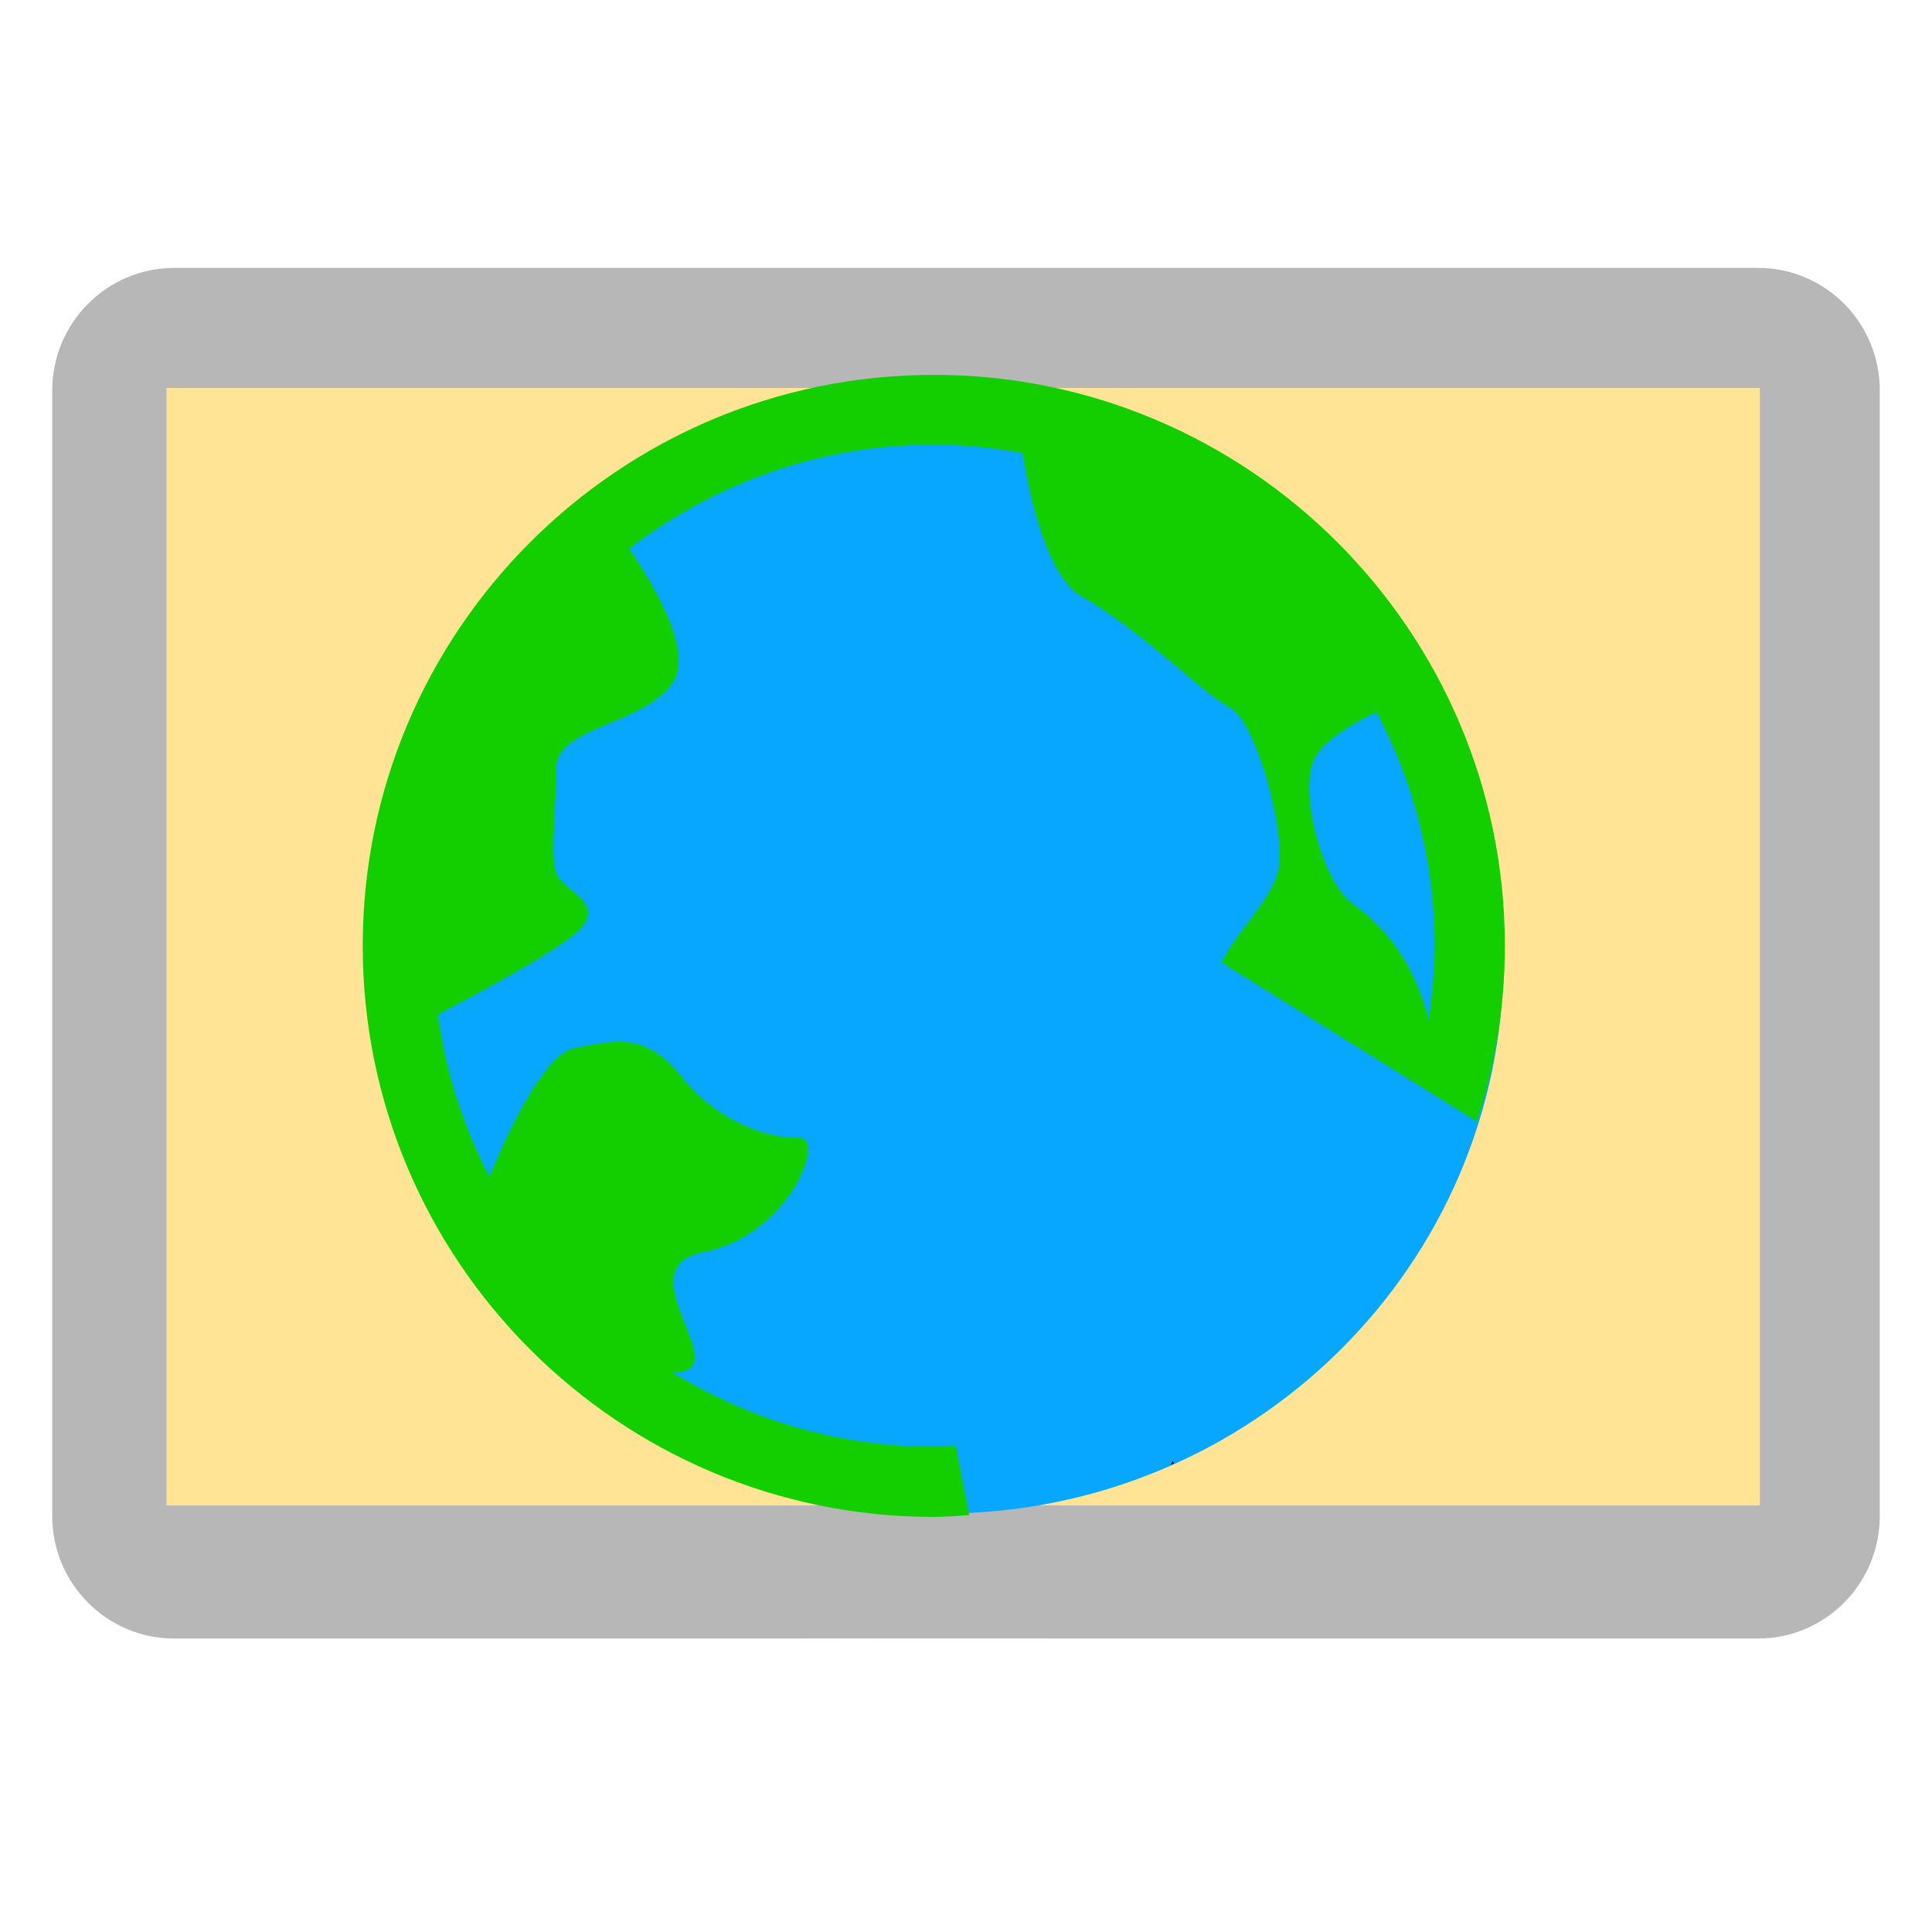
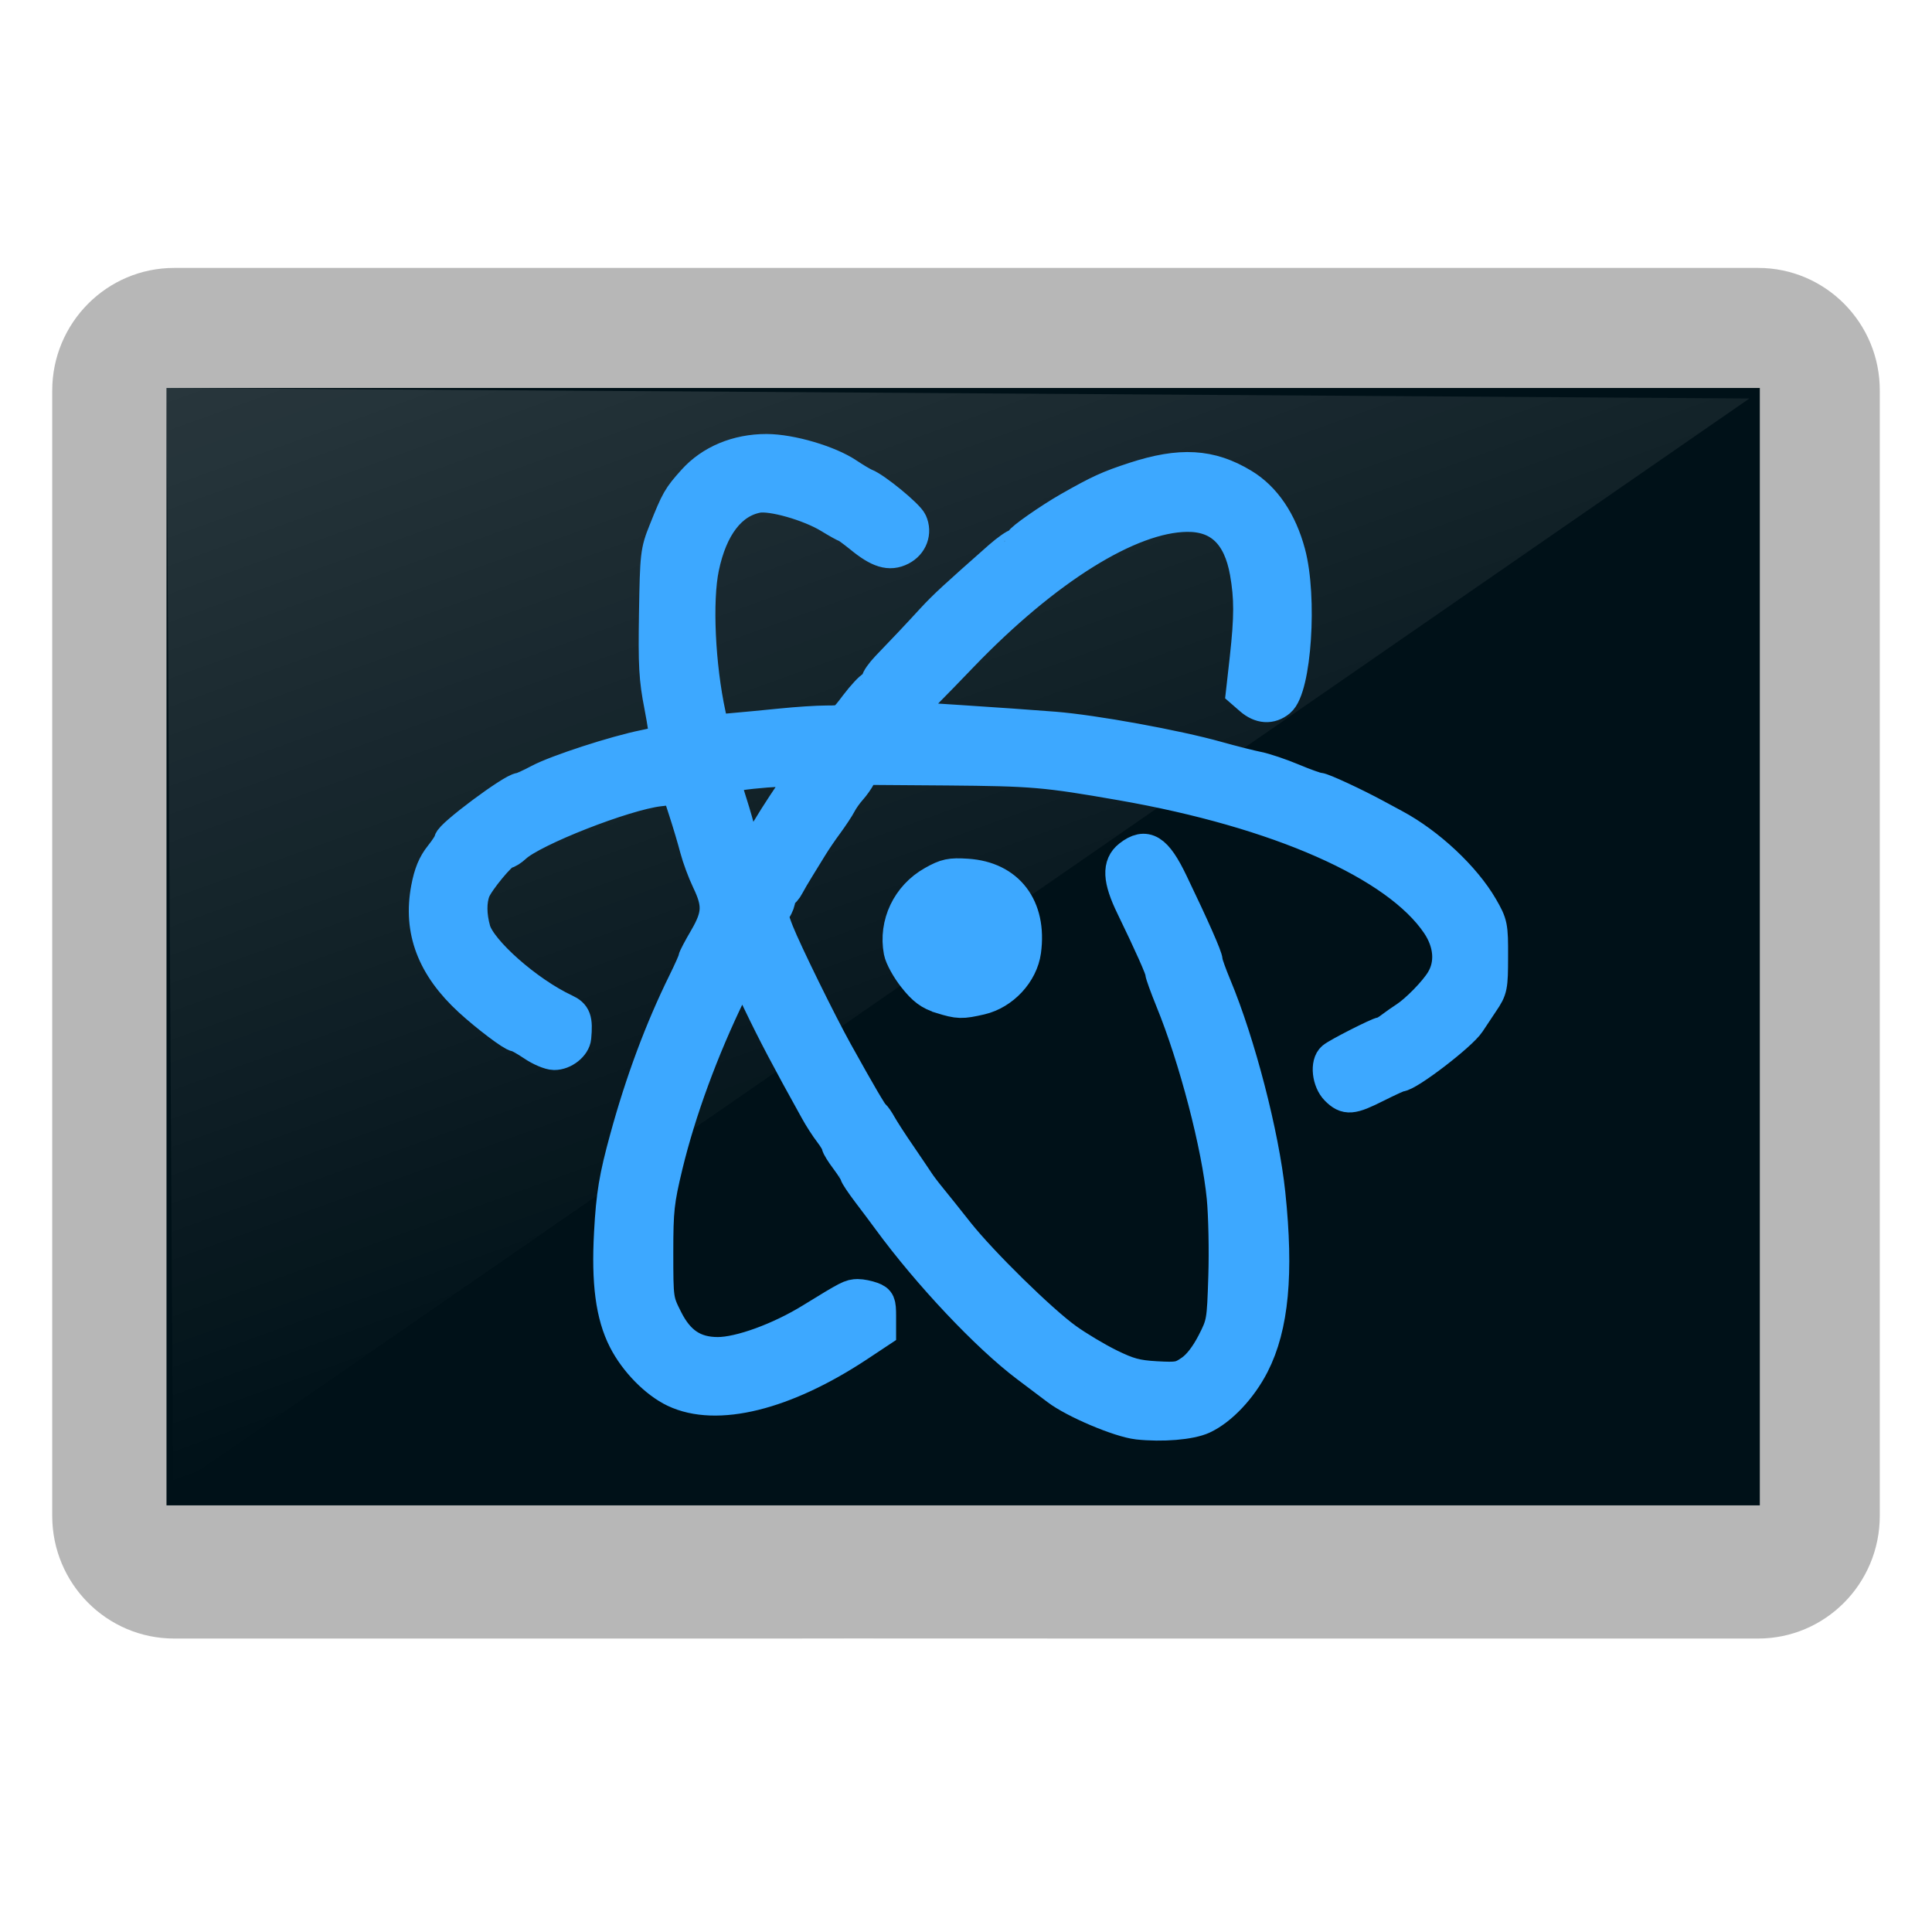
- <svg xmlns="http://www.w3.org/2000/svg" version="1.1" id="Capa_1" x="0px" y="0px" viewBox="0 0 15.99 15.99" style="enable-background:new 0 0 15.99 15.99;" xml:space="preserve">
-   <defs id="defs45" />
+ <svg xmlns="http://www.w3.org/2000/svg" xmlns:xlink="http://www.w3.org/1999/xlink" version="1.1" id="Capa_1" x="0px" y="0px" viewBox="0 0 15.99 15.99" style="enable-background:new 0 0 15.99 15.99;" xml:space="preserve">
+   <defs id="defs45">
+     <linearGradient id="linearGradient4291">
+       <stop style="stop-color:#000000;stop-opacity:1;" offset="0" id="stop4287" />
+       <stop style="stop-color:#000000;stop-opacity:0;" offset="1" id="stop4289" />
+     </linearGradient>
+     <linearGradient id="linearGradient4264">
+       <stop style="stop-color:#ffffff;stop-opacity:1" offset="0" id="stop4260" />
+       <stop style="stop-color:#ffffff;stop-opacity:0" offset="1" id="stop4262" />
+     </linearGradient>
+     <linearGradient xlink:href="#linearGradient4264" id="linearGradient4268" gradientUnits="userSpaceOnUse" x1="9.97" y1="-0.751" x2="7.603" y2="12.574" gradientTransform="translate(0.1673816,0.09539942)" />
+     <linearGradient xlink:href="#linearGradient4291" id="linearGradient4293" x1="-4.668" y1="-23.392" x2="11.012" y2="-2.972" gradientUnits="userSpaceOnUse" gradientTransform="translate(-14.22144,13.96104)" />
+     <mask maskUnits="userSpaceOnUse" id="mask4307">
+       <path style="fill:#3da8ff;fill-opacity:1;stroke:#3da8ff;stroke-width:0.265;stroke-miterlimit:4;stroke-dasharray:none;stroke-opacity:1" d="m -8.121,3.252 c 0.153,0.017 0.525,0.175 0.667,0.283 0.035,0.026 0.148,0.112 0.253,0.19 0.328,0.247 0.813,0.761 1.143,1.212 0.039,0.053 0.115,0.155 0.17,0.228 0.055,0.073 0.101,0.141 0.101,0.152 4.076e-4,0.011 0.034,0.064 0.076,0.119 0.041,0.055 0.075,0.109 0.075,0.122 0,0.012 0.027,0.059 0.061,0.103 0.034,0.044 0.088,0.128 0.12,0.187 0.236,0.425 0.346,0.634 0.467,0.886 l 0.139,0.289 0.097,-0.198 c 0.232,-0.476 0.419,-0.986 0.528,-1.436 0.071,-0.296 0.079,-0.367 0.079,-0.722 -2.019e-4,-0.389 -0.001,-0.396 -0.078,-0.549 -0.098,-0.196 -0.227,-0.282 -0.423,-0.282 -0.182,0 -0.51,0.119 -0.774,0.282 -0.309,0.19 -0.323,0.197 -0.384,0.198 -0.03,2.02e-4 -0.084,-0.011 -0.12,-0.024 -0.058,-0.022 -0.065,-0.039 -0.065,-0.15 V 4.014 l 0.184,-0.122 c 0.606,-0.401 1.169,-0.54 1.517,-0.374 0.156,0.074 0.326,0.247 0.417,0.426 0.104,0.204 0.14,0.475 0.117,0.887 -0.017,0.315 -0.041,0.459 -0.13,0.783 -0.128,0.468 -0.289,0.9 -0.48,1.288 -0.048,0.097 -0.087,0.185 -0.086,0.194 4.078e-4,0.01 -0.041,0.088 -0.092,0.175 -0.11,0.187 -0.114,0.28 -0.021,0.472 0.035,0.073 0.08,0.192 0.098,0.264 0.019,0.072 0.061,0.215 0.094,0.316 l 0.06,0.185 0.15,-0.017 c 0.285,-0.033 1.045,-0.331 1.19,-0.467 0.029,-0.027 0.064,-0.049 0.078,-0.049 0.036,0 0.23,-0.235 0.261,-0.315 0.033,-0.086 0.032,-0.203 -0.002,-0.324 -0.048,-0.172 -0.439,-0.517 -0.75,-0.662 -0.082,-0.038 -0.097,-0.078 -0.083,-0.227 0.006,-0.069 0.094,-0.139 0.175,-0.138 0.037,2.04e-4 0.117,0.034 0.178,0.076 0.061,0.041 0.122,0.075 0.135,0.075 0.031,0 0.244,0.161 0.386,0.291 0.305,0.28 0.419,0.581 0.353,0.929 -0.023,0.123 -0.055,0.2 -0.111,0.27 -0.043,0.054 -0.078,0.108 -0.078,0.121 0,0.046 -0.521,0.434 -0.582,0.434 -0.012,0 -0.083,0.032 -0.156,0.071 -0.149,0.079 -0.629,0.236 -0.873,0.284 -0.087,0.017 -0.164,0.04 -0.17,0.049 -0.006,0.01 0.012,0.136 0.04,0.281 0.044,0.223 0.05,0.338 0.043,0.768 -0.008,0.484 -0.012,0.513 -0.079,0.682 -0.102,0.256 -0.116,0.28 -0.238,0.416 -0.146,0.163 -0.364,0.254 -0.606,0.253 -0.202,-4.08e-4 -0.519,-0.093 -0.673,-0.198 -0.057,-0.038 -0.122,-0.077 -0.145,-0.086 -0.082,-0.031 -0.355,-0.255 -0.38,-0.312 -0.039,-0.086 -0.004,-0.182 0.084,-0.227 0.097,-0.05 0.187,-0.023 0.34,0.102 0.059,0.049 0.114,0.088 0.121,0.088 0.007,0 0.068,0.034 0.135,0.075 0.166,0.102 0.478,0.19 0.594,0.168 0.221,-0.041 0.38,-0.248 0.45,-0.586 0.057,-0.274 0.032,-0.812 -0.056,-1.217 l -0.029,-0.133 -0.166,0.015 c -0.092,0.008 -0.271,0.025 -0.399,0.038 -0.128,0.013 -0.295,0.024 -0.372,0.024 -0.139,0 -0.139,4.073e-4 -0.242,0.137 -0.057,0.075 -0.12,0.143 -0.14,0.151 -0.02,0.008 -0.036,0.028 -0.036,0.045 0,0.017 -0.037,0.07 -0.082,0.117 -0.141,0.147 -0.255,0.268 -0.374,0.398 -0.104,0.113 -0.179,0.183 -0.557,0.515 -0.064,0.056 -0.129,0.103 -0.145,0.103 -0.016,0 -0.029,0.01 -0.029,0.023 0,0.021 -0.239,0.188 -0.4,0.28 -0.252,0.143 -0.326,0.177 -0.543,0.248 -0.381,0.124 -0.629,0.11 -0.899,-0.053 -0.181,-0.109 -0.314,-0.305 -0.384,-0.566 -0.099,-0.368 -0.049,-1.119 0.082,-1.227 0.074,-0.061 0.159,-0.055 0.241,0.016 l 0.07,0.06 -0.031,0.276 c -0.038,0.345 -0.039,0.5 -9.63e-4,0.712 0.056,0.316 0.218,0.471 0.488,0.468 0.471,-0.005 1.166,-0.438 1.86,-1.161 0.106,-0.111 0.229,-0.236 0.272,-0.278 0.043,-0.042 0.078,-0.087 0.078,-0.1 0,-0.013 0.03,-0.047 0.066,-0.076 l 0.066,-0.053 -0.477,-0.031 c -0.262,-0.017 -0.608,-0.041 -0.767,-0.054 -0.328,-0.026 -1.01,-0.15 -1.351,-0.246 -0.125,-0.035 -0.276,-0.073 -0.336,-0.085 -0.06,-0.012 -0.19,-0.056 -0.29,-0.098 -0.1,-0.042 -0.196,-0.076 -0.214,-0.076 -0.03,0 -0.299,-0.125 -0.474,-0.22 -0.042,-0.023 -0.11,-0.059 -0.152,-0.082 -0.284,-0.152 -0.581,-0.43 -0.725,-0.679 -0.079,-0.137 -0.083,-0.155 -0.082,-0.409 4.08e-4,-0.252 0.004,-0.271 0.076,-0.377 0.041,-0.061 0.092,-0.138 0.113,-0.17 0.067,-0.102 0.505,-0.438 0.574,-0.439 0.011,-2.04e-4 0.097,-0.04 0.193,-0.088 0.206,-0.104 0.251,-0.108 0.333,-0.026 0.069,0.069 0.085,0.216 0.029,0.262 -0.042,0.035 -0.377,0.205 -0.405,0.206 -0.012,2.04e-4 -0.047,0.02 -0.079,0.045 -0.032,0.024 -0.084,0.061 -0.117,0.082 -0.091,0.059 -0.244,0.215 -0.3,0.308 -0.083,0.136 -0.07,0.309 0.036,0.466 0.334,0.496 1.314,0.928 2.615,1.155 0.63,0.11 0.73,0.118 1.44,0.124 l 0.692,0.005 0.029,-0.058 c 0.016,-0.032 0.052,-0.083 0.08,-0.114 0.028,-0.031 0.065,-0.083 0.082,-0.116 0.017,-0.033 0.067,-0.108 0.11,-0.167 0.044,-0.059 0.102,-0.145 0.13,-0.191 0.028,-0.046 0.076,-0.124 0.107,-0.174 0.031,-0.05 0.07,-0.116 0.086,-0.147 0.016,-0.031 0.039,-0.057 0.051,-0.057 0.012,0 0.021,-0.021 0.021,-0.046 0,-0.025 0.015,-0.067 0.034,-0.093 0.03,-0.04 0.027,-0.067 -0.021,-0.188 -0.065,-0.164 -0.351,-0.747 -0.487,-0.992 -0.198,-0.356 -0.29,-0.513 -0.308,-0.525 -0.01,-0.007 -0.034,-0.042 -0.054,-0.078 -0.02,-0.036 -0.092,-0.149 -0.162,-0.25 -0.069,-0.102 -0.138,-0.203 -0.152,-0.225 -0.014,-0.022 -0.059,-0.082 -0.101,-0.133 C -6.447,5.067 -6.55,4.939 -6.633,4.834 -6.829,4.586 -7.32,4.105 -7.53,3.954 -7.62,3.889 -7.779,3.794 -7.883,3.742 -8.04,3.665 -8.107,3.647 -8.269,3.637 c -0.18,-0.01 -0.205,-0.006 -0.291,0.054 -0.061,0.042 -0.124,0.124 -0.179,0.23 -0.082,0.16 -0.084,0.173 -0.096,0.55 -0.007,0.212 -8.18e-4,0.505 0.013,0.651 0.041,0.428 0.231,1.157 0.426,1.633 0.046,0.114 0.084,0.218 0.084,0.233 0,0.027 0.087,0.223 0.243,0.545 0.107,0.221 0.112,0.341 0.019,0.415 C -8.188,8.056 -8.273,8.004 -8.405,7.728 -8.584,7.356 -8.691,7.113 -8.691,7.08 c 0,-0.018 -0.033,-0.11 -0.073,-0.206 -0.198,-0.474 -0.395,-1.233 -0.446,-1.722 -0.069,-0.659 -0.028,-1.098 0.133,-1.413 0.101,-0.197 0.266,-0.372 0.417,-0.442 0.104,-0.048 0.338,-0.067 0.54,-0.045 z m 3.104,4.852 c -0.028,0.045 -0.073,0.119 -0.101,0.164 -0.028,0.045 -0.093,0.144 -0.145,0.221 -0.052,0.076 -0.095,0.146 -0.095,0.154 0,0.038 0.613,-0.009 0.654,-0.05 0.006,-0.006 -0.009,-0.071 -0.033,-0.144 -0.024,-0.073 -0.06,-0.193 -0.08,-0.268 -0.02,-0.074 -0.049,-0.159 -0.064,-0.188 -0.031,-0.059 -0.031,-0.059 -0.135,0.11 z M -6.49,6.778 c 0.09,0.028 0.142,0.066 0.22,0.165 0.056,0.071 0.11,0.168 0.119,0.216 0.043,0.228 -0.067,0.459 -0.274,0.575 -0.108,0.061 -0.146,0.069 -0.284,0.06 -0.341,-0.022 -0.529,-0.269 -0.48,-0.632 0.025,-0.183 0.182,-0.352 0.367,-0.395 0.158,-0.036 0.183,-0.036 0.331,0.01 z" id="path4309" />
+     </mask>
+     <linearGradient xlink:href="#linearGradient4264" id="linearGradient4315" gradientUnits="userSpaceOnUse" gradientTransform="matrix(-1.049926,0.2244893,0.3123463,0.7546022,15.41153,-2.409296)" x1="9.97" y1="-0.751" x2="7.603" y2="12.574" />
+   </defs>
  <g id="g13" />
  <g id="g15" />
  <g id="g17" />
  <g id="g19" />
  <g id="g21" />
  <g id="g23" />
  <g id="g25" />
  <g id="g27" />
  <g id="g29" />
  <g id="g31" />
  <g id="g33" />
  <g id="g35" />
  <g id="g37" />
  <g id="g39" />
  <g id="g41" />
-   <g id="g5301">
-     <g transform="matrix(0.9459441,0,0,0.9459441,0.4321739,1.596917)" style="fill:#b7b7b7;fill-opacity:1;stroke:none;stroke-width:0.2;stroke-miterlimit:4;stroke-dasharray:none;stroke-opacity:1" id="g5">
-       <path style="fill:#b7b7b7;fill-opacity:1;stroke:none;stroke-width:0.2;stroke-miterlimit:4;stroke-dasharray:none;stroke-opacity:1" d="m 14.926,0.656 -13.859,0 C 0.478,0.656 0,1.137 0,1.73 l 0,9.844 c 0,0.594 0.478,1.074 1.067,1.074 l 5.316,0 c 0.368,-0.002 2.809,0.001 3.222,0 l 5.32,0 c 0.588,0 1.065,-0.48 1.065,-1.074 l 0,-9.844 C 15.992,1.137 15.514,0.656 14.926,0.656 Z m -0.077,10.25 -13.706,0 0,-9.108 13.707,0 z" id="path7" />
-     </g>
-     <rect ry="0" y="3.211" x="1.378" height="9.248" width="13.187" id="rect4228" style="color:#000000;display:inline;overflow:visible;visibility:visible;opacity:1;fill:#ffe496;fill-opacity:1;stroke:none;stroke-width:0.35;stroke-linecap:round;stroke-linejoin:round;stroke-miterlimit:4;stroke-dasharray:none;stroke-dashoffset:0;stroke-opacity:1;marker:none;enable-background:accumulate" />
-     <g transform="matrix(1.150408,0,0,1.150408,-1.031325,0.661422)" id="g4220">
-       <ellipse style="color:#000000;display:inline;overflow:visible;visibility:visible;opacity:1;fill:#07a7ff;fill-opacity:1;stroke:none;stroke-width:0.582;stroke-linecap:round;stroke-linejoin:round;stroke-miterlimit:4;stroke-dasharray:none;stroke-dashoffset:0;stroke-opacity:1;marker:none;enable-background:accumulate" id="path4198" cx="7.674" cy="6.326" rx="4.039" ry="3.988" />
-       <g transform="matrix(0.4155036,0,0,0.4155036,3.3863,2.121796)" id="g3" style="stroke:none;stroke-opacity:1">
-         <g id="g5-6" style="stroke:none;stroke-opacity:1">
-           <path style="fill:#010002;stroke:none;stroke-opacity:1" d="m 14.273,18.875 c 0.021,-0.011 0.043,-0.021 0.064,-0.031 -0.008,-0.012 -0.016,-0.022 -0.023,-0.034 -0.012,0.019 -0.028,0.045 -0.041,0.065 z" id="path7-2" />
-           <path style="fill:#13cf00;fill-opacity:1;stroke:none;stroke-opacity:1" d="M 10.175,18.56 C 8.516,18.56 6.97,18.084 5.651,17.273 6.838,17.285 4.768,15.467 6.194,15.188 7.69,14.894 8.32,13.183 7.841,13.209 7.363,13.234 6.453,12.962 5.813,12.158 5.172,11.348 4.611,11.533 3.95,11.66 3.372,11.774 2.66,13.446 2.483,13.885 2.033,13.023 1.728,12.076 1.59,11.075 2.324,10.691 3.522,10.045 3.955,9.688 4.593,9.159 3.742,8.945 3.637,8.626 c -0.104,-0.319 0,-1.062 0,-1.8 C 3.637,6.081 5.123,6.081 5.65,5.34 6.029,4.811 5.335,3.644 4.902,3.012 6.365,1.886 8.191,1.209 10.175,1.209 c 0.526,0 1.039,0.055 1.54,0.145 0.147,0.914 0.453,2.171 1.044,2.499 0.957,0.53 2.115,1.697 2.543,1.907 0.426,0.212 0.953,2.018 0.849,2.76 -0.075,0.524 -0.725,1.101 -0.991,1.656 l 4.42,2.754 C 19.892,11.97 20.064,10.949 20.064,9.886 20.064,4.434 15.626,0 10.176,0 4.723,0 0.288,4.434 0.288,9.886 c 0,5.453 4.435,9.889 9.888,9.889 0.207,0 0.409,-0.019 0.613,-0.031 L 10.558,18.54 c -0.128,0.006 -0.254,0.02 -0.383,0.02 z m 8.569,-7.394 C 18.557,10.424 18.195,9.708 17.425,9.155 16.898,8.783 16.468,7.141 16.788,6.609 c 0.191,-0.317 0.688,-0.596 1.054,-0.77 0.641,1.209 1.007,2.585 1.007,4.047 0,0.436 -0.043,0.861 -0.105,1.28 z" id="path9" />
-         </g>
+   <g id="g4220" transform="matrix(1.150408,0,0,1.150408,19.2871,-15.14466)">
+     <ellipse ry="3.988" rx="4.039" cy="6.326" cx="7.674" id="path4198" style="color:#000000;display:inline;overflow:visible;visibility:visible;opacity:1;fill:#07a7ff;fill-opacity:1;stroke:none;stroke-width:0.582;stroke-linecap:round;stroke-linejoin:round;stroke-miterlimit:4;stroke-dasharray:none;stroke-dashoffset:0;stroke-opacity:1;marker:none;enable-background:accumulate" />
+     <g style="stroke:none;stroke-opacity:1" id="g3" transform="matrix(0.4155036,0,0,0.4155036,3.3863,2.121796)">
+       <g style="stroke:none;stroke-opacity:1" id="g5-6">
+         <path id="path7-2" d="m 14.273,18.875 c 0.021,-0.011 0.043,-0.021 0.064,-0.031 -0.008,-0.012 -0.016,-0.022 -0.023,-0.034 -0.012,0.019 -0.028,0.045 -0.041,0.065 z" style="fill:#010002;stroke:none;stroke-opacity:1" />
+         <path id="path9" d="M 10.175,18.56 C 8.516,18.56 6.97,18.084 5.651,17.273 6.838,17.285 4.768,15.467 6.194,15.188 7.69,14.894 8.32,13.183 7.841,13.209 7.363,13.234 6.453,12.962 5.813,12.158 5.172,11.348 4.611,11.533 3.95,11.66 3.372,11.774 2.66,13.446 2.483,13.885 2.033,13.023 1.728,12.076 1.59,11.075 2.324,10.691 3.522,10.045 3.955,9.688 4.593,9.159 3.742,8.945 3.637,8.626 c -0.104,-0.319 0,-1.062 0,-1.8 C 3.637,6.081 5.123,6.081 5.65,5.34 6.029,4.811 5.335,3.644 4.902,3.012 6.365,1.886 8.191,1.209 10.175,1.209 c 0.526,0 1.039,0.055 1.54,0.145 0.147,0.914 0.453,2.171 1.044,2.499 0.957,0.53 2.115,1.697 2.543,1.907 0.426,0.212 0.953,2.018 0.849,2.76 -0.075,0.524 -0.725,1.101 -0.991,1.656 l 4.42,2.754 C 19.892,11.97 20.064,10.949 20.064,9.886 20.064,4.434 15.626,0 10.176,0 4.723,0 0.288,4.434 0.288,9.886 c 0,5.453 4.435,9.889 9.888,9.889 0.207,0 0.409,-0.019 0.613,-0.031 L 10.558,18.54 c -0.128,0.006 -0.254,0.02 -0.383,0.02 z m 8.569,-7.394 C 18.557,10.424 18.195,9.708 17.425,9.155 16.898,8.783 16.468,7.141 16.788,6.609 c 0.191,-0.317 0.688,-0.596 1.054,-0.77 0.641,1.209 1.007,2.585 1.007,4.047 0,0.436 -0.043,0.861 -0.105,1.28 z" style="fill:#13cf00;fill-opacity:1;stroke:none;stroke-opacity:1" />
      </g>
    </g>
  </g>
+   <g id="g5" style="fill:#b7b7b7;fill-opacity:1;stroke:none;stroke-width:0.2;stroke-miterlimit:4;stroke-dasharray:none;stroke-opacity:1" transform="matrix(0.9459441,0,0,0.9459441,0.4321739,1.596917)">
+     <path id="path7" d="M 14.926,0.656 H 1.067 C 0.478,0.656 0,1.137 0,1.73 v 9.844 c 0,0.594 0.478,1.074 1.067,1.074 h 5.316 c 0.368,-0.002 2.809,0.001 3.222,0 h 5.32 c 0.588,0 1.065,-0.48 1.065,-1.074 V 1.73 C 15.992,1.137 15.514,0.656 14.926,0.656 Z m -0.077,10.25 H 1.143 V 1.798 H 14.85 Z" style="fill:#b7b7b7;fill-opacity:1;stroke:none;stroke-width:0.2;stroke-miterlimit:4;stroke-dasharray:none;stroke-opacity:1" />
+   </g>
+   <rect style="color:#000000;display:inline;overflow:visible;visibility:visible;opacity:1;fill:#001118;fill-opacity:1;stroke:none;stroke-width:0.35;stroke-linecap:round;stroke-linejoin:round;stroke-miterlimit:4;stroke-dasharray:none;stroke-dashoffset:0;stroke-opacity:1;marker:none;enable-background:accumulate" id="rect4228" width="13.187" height="9.248" x="1.378" y="3.211" ry="0" />
+   <path style="opacity:0.205;fill:url(#linearGradient4315);fill-opacity:1;stroke:none;stroke-width:0.371;stroke-linecap:round;stroke-linejoin:round;stroke-miterlimit:4;stroke-dasharray:none;stroke-opacity:1" d="M 1.433,12.321 14.479,3.298 1.378,3.211 Z" id="path4258" />
+   <g id="g4336" transform="translate(0,-0.05156961)">
+     <g id="g4312">
+       <path style="fill:#3da8ff;fill-opacity:1;stroke:#3da8ff;stroke-width:0.265;stroke-miterlimit:4;stroke-dasharray:none;stroke-opacity:1" d="M 9.417,11.833 C 9.264,11.816 8.891,11.658 8.749,11.55 8.715,11.524 8.601,11.438 8.497,11.36 8.169,11.113 7.684,10.599 7.353,10.147 7.315,10.095 7.238,9.992 7.183,9.92 7.128,9.847 7.082,9.779 7.082,9.768 7.081,9.758 7.047,9.704 7.006,9.649 6.965,9.595 6.931,9.54 6.931,9.528 c 0,-0.012 -0.027,-0.059 -0.061,-0.103 C 6.836,9.381 6.782,9.297 6.75,9.238 6.514,8.813 6.404,8.604 6.283,8.352 l -0.139,-0.289 -0.097,0.198 c -0.232,0.476 -0.419,0.986 -0.528,1.436 -0.071,0.296 -0.079,0.367 -0.079,0.722 2.019e-4,0.389 0.001,0.396 0.078,0.549 0.098,0.196 0.227,0.282 0.423,0.282 0.182,0 0.51,-0.119 0.774,-0.282 0.309,-0.19 0.323,-0.197 0.384,-0.198 0.03,-2.02e-4 0.084,0.011 0.12,0.024 0.058,0.022 0.065,0.039 0.065,0.15 V 11.071 L 7.1,11.193 C 6.494,11.593 5.931,11.732 5.583,11.567 5.427,11.493 5.257,11.32 5.166,11.141 5.062,10.937 5.026,10.666 5.049,10.254 c 0.017,-0.315 0.041,-0.459 0.13,-0.783 0.128,-0.468 0.289,-0.9 0.48,-1.288 0.048,-0.097 0.087,-0.185 0.086,-0.194 -4.078e-4,-0.01 0.041,-0.088 0.092,-0.175 C 5.946,7.626 5.95,7.534 5.857,7.341 5.822,7.268 5.778,7.149 5.759,7.077 5.74,7.004 5.698,6.862 5.665,6.761 l -0.06,-0.185 -0.15,0.017 c -0.285,0.033 -1.045,0.331 -1.19,0.467 -0.029,0.027 -0.064,0.049 -0.078,0.049 -0.036,0 -0.23,0.235 -0.261,0.315 -0.033,0.086 -0.032,0.203 0.002,0.324 0.048,0.172 0.439,0.517 0.75,0.662 0.082,0.038 0.097,0.078 0.083,0.227 -0.006,0.069 -0.094,0.139 -0.175,0.138 -0.037,-2.04e-4 -0.117,-0.034 -0.178,-0.076 -0.061,-0.041 -0.122,-0.075 -0.135,-0.075 -0.031,0 -0.244,-0.161 -0.386,-0.291 C 3.582,8.053 3.468,7.753 3.534,7.404 c 0.023,-0.123 0.055,-0.2 0.111,-0.27 0.043,-0.054 0.078,-0.108 0.078,-0.121 0,-0.046 0.521,-0.434 0.582,-0.434 0.012,0 0.083,-0.032 0.156,-0.071 C 4.61,6.429 5.091,6.273 5.334,6.224 5.421,6.207 5.498,6.185 5.504,6.175 5.51,6.165 5.492,6.039 5.464,5.894 5.42,5.671 5.414,5.556 5.421,5.127 5.429,4.643 5.432,4.614 5.5,4.445 5.602,4.189 5.616,4.165 5.738,4.029 5.883,3.867 6.101,3.776 6.344,3.776 c 0.202,4.078e-4 0.519,0.094 0.673,0.198 0.057,0.038 0.122,0.077 0.145,0.086 0.082,0.031 0.355,0.255 0.38,0.312 0.039,0.086 0.004,0.182 -0.084,0.227 C 7.362,4.648 7.272,4.621 7.119,4.495 7.059,4.447 7.005,4.407 6.998,4.407 c -0.007,0 -0.068,-0.034 -0.135,-0.075 C 6.697,4.231 6.385,4.142 6.269,4.164 6.048,4.206 5.889,4.412 5.819,4.75 c -0.057,0.274 -0.032,0.812 0.056,1.217 l 0.029,0.133 0.166,-0.015 c 0.092,-0.008 0.271,-0.025 0.399,-0.038 0.128,-0.013 0.295,-0.024 0.372,-0.024 0.139,0 0.139,-4.073e-4 0.242,-0.137 0.057,-0.075 0.12,-0.143 0.14,-0.151 0.02,-0.008 0.036,-0.028 0.036,-0.045 0,-0.017 0.037,-0.07 0.082,-0.117 C 7.482,5.427 7.596,5.306 7.715,5.176 7.82,5.063 7.895,4.994 8.272,4.661 8.336,4.605 8.402,4.559 8.417,4.559 c 0.016,0 0.029,-0.01 0.029,-0.023 0,-0.021 0.239,-0.188 0.4,-0.28 0.252,-0.143 0.326,-0.177 0.543,-0.248 0.381,-0.124 0.629,-0.11 0.899,0.053 0.181,0.109 0.314,0.305 0.384,0.566 0.099,0.368 0.049,1.119 -0.082,1.227 -0.074,0.061 -0.159,0.055 -0.241,-0.016 L 10.279,5.777 10.31,5.501 C 10.348,5.156 10.348,5.001 10.311,4.789 10.255,4.473 10.093,4.318 9.823,4.321 9.351,4.326 8.657,4.759 7.962,5.481 7.856,5.592 7.734,5.717 7.691,5.76 c -0.043,0.042 -0.078,0.087 -0.078,0.1 0,0.013 -0.03,0.047 -0.066,0.076 l -0.066,0.053 0.477,0.031 c 0.262,0.017 0.608,0.041 0.767,0.054 0.328,0.026 1.01,0.15 1.351,0.246 0.125,0.035 0.276,0.073 0.336,0.085 0.06,0.012 0.19,0.056 0.29,0.098 0.1,0.042 0.196,0.076 0.214,0.076 0.03,0 0.299,0.125 0.474,0.22 0.042,0.023 0.11,0.059 0.152,0.082 0.284,0.152 0.581,0.43 0.725,0.679 0.079,0.137 0.083,0.155 0.082,0.409 -4.08e-4,0.252 -0.004,0.271 -0.076,0.377 -0.041,0.061 -0.092,0.138 -0.113,0.17 -0.067,0.102 -0.505,0.438 -0.574,0.439 -0.011,2.04e-4 -0.097,0.04 -0.193,0.088 -0.206,0.104 -0.251,0.108 -0.333,0.026 -0.069,-0.069 -0.085,-0.216 -0.029,-0.262 0.042,-0.035 0.377,-0.205 0.405,-0.206 0.012,-2.04e-4 0.047,-0.02 0.079,-0.045 0.032,-0.024 0.084,-0.061 0.117,-0.082 0.091,-0.059 0.244,-0.215 0.3,-0.308 0.083,-0.136 0.07,-0.309 -0.036,-0.466 C 11.561,7.204 10.581,6.771 9.28,6.544 8.65,6.434 8.549,6.426 7.84,6.42 l -0.692,-0.005 -0.029,0.058 c -0.016,0.032 -0.052,0.083 -0.08,0.114 -0.028,0.031 -0.065,0.083 -0.082,0.116 -0.017,0.033 -0.067,0.108 -0.11,0.167 -0.044,0.059 -0.102,0.145 -0.13,0.191 -0.028,0.046 -0.076,0.124 -0.107,0.174 -0.031,0.05 -0.07,0.116 -0.086,0.147 -0.016,0.031 -0.039,0.057 -0.051,0.057 -0.012,0 -0.021,0.021 -0.021,0.046 0,0.025 -0.015,0.067 -0.034,0.093 -0.03,0.04 -0.027,0.067 0.021,0.188 0.065,0.164 0.351,0.747 0.487,0.992 0.198,0.356 0.29,0.513 0.308,0.525 0.01,0.007 0.034,0.042 0.054,0.078 0.02,0.036 0.092,0.149 0.162,0.25 0.069,0.102 0.138,0.203 0.152,0.225 0.014,0.022 0.059,0.082 0.101,0.133 0.042,0.051 0.144,0.179 0.227,0.284 0.196,0.247 0.687,0.729 0.897,0.88 0.09,0.065 0.249,0.16 0.354,0.212 0.157,0.077 0.224,0.096 0.386,0.105 0.18,0.01 0.205,0.006 0.291,-0.054 0.061,-0.042 0.124,-0.124 0.179,-0.23 0.082,-0.16 0.084,-0.173 0.096,-0.55 0.007,-0.212 8.18e-4,-0.505 -0.013,-0.651 -0.041,-0.428 -0.231,-1.157 -0.426,-1.633 -0.046,-0.114 -0.084,-0.218 -0.084,-0.233 0,-0.027 -0.087,-0.223 -0.243,-0.545 C 9.258,7.33 9.253,7.21 9.346,7.137 9.483,7.029 9.569,7.081 9.701,7.357 c 0.179,0.372 0.286,0.615 0.286,0.648 0,0.018 0.033,0.11 0.073,0.206 0.198,0.474 0.395,1.233 0.446,1.722 0.069,0.659 0.028,1.098 -0.133,1.413 -0.101,0.197 -0.266,0.372 -0.417,0.442 -0.104,0.048 -0.338,0.067 -0.54,0.045 z M 6.312,6.981 c 0.028,-0.045 0.073,-0.119 0.101,-0.164 0.028,-0.045 0.093,-0.144 0.145,-0.221 0.052,-0.076 0.095,-0.146 0.095,-0.154 0,-0.038 -0.613,0.009 -0.654,0.05 -0.006,0.006 0.009,0.071 0.033,0.144 0.024,0.073 0.06,0.193 0.08,0.268 0.02,0.074 0.049,0.159 0.064,0.188 0.031,0.059 0.031,0.059 0.135,-0.11 z m 1.473,1.326 C 7.695,8.279 7.643,8.241 7.565,8.142 7.509,8.072 7.455,7.974 7.446,7.926 c -0.043,-0.228 0.067,-0.459 0.274,-0.575 0.108,-0.061 0.146,-0.069 0.284,-0.06 0.341,0.022 0.529,0.269 0.48,0.632 -0.025,0.183 -0.182,0.352 -0.367,0.395 -0.158,0.036 -0.183,0.036 -0.331,-0.01 z" id="path4216" />
+     </g>
+     <ellipse mask="url(#mask4307)" transform="rotate(180,0.6477084,7.542516)" ry="5.795" rx="5.689" cy="6.579" cx="-7.147" id="path4285" style="opacity:1;fill:url(#linearGradient4293);fill-opacity:1;stroke:none;stroke-width:0.194;stroke-linecap:round;stroke-linejoin:round;stroke-miterlimit:4;stroke-dasharray:0.194, 0.582;stroke-dashoffset:0;stroke-opacity:1" />
+   </g>
</svg>
